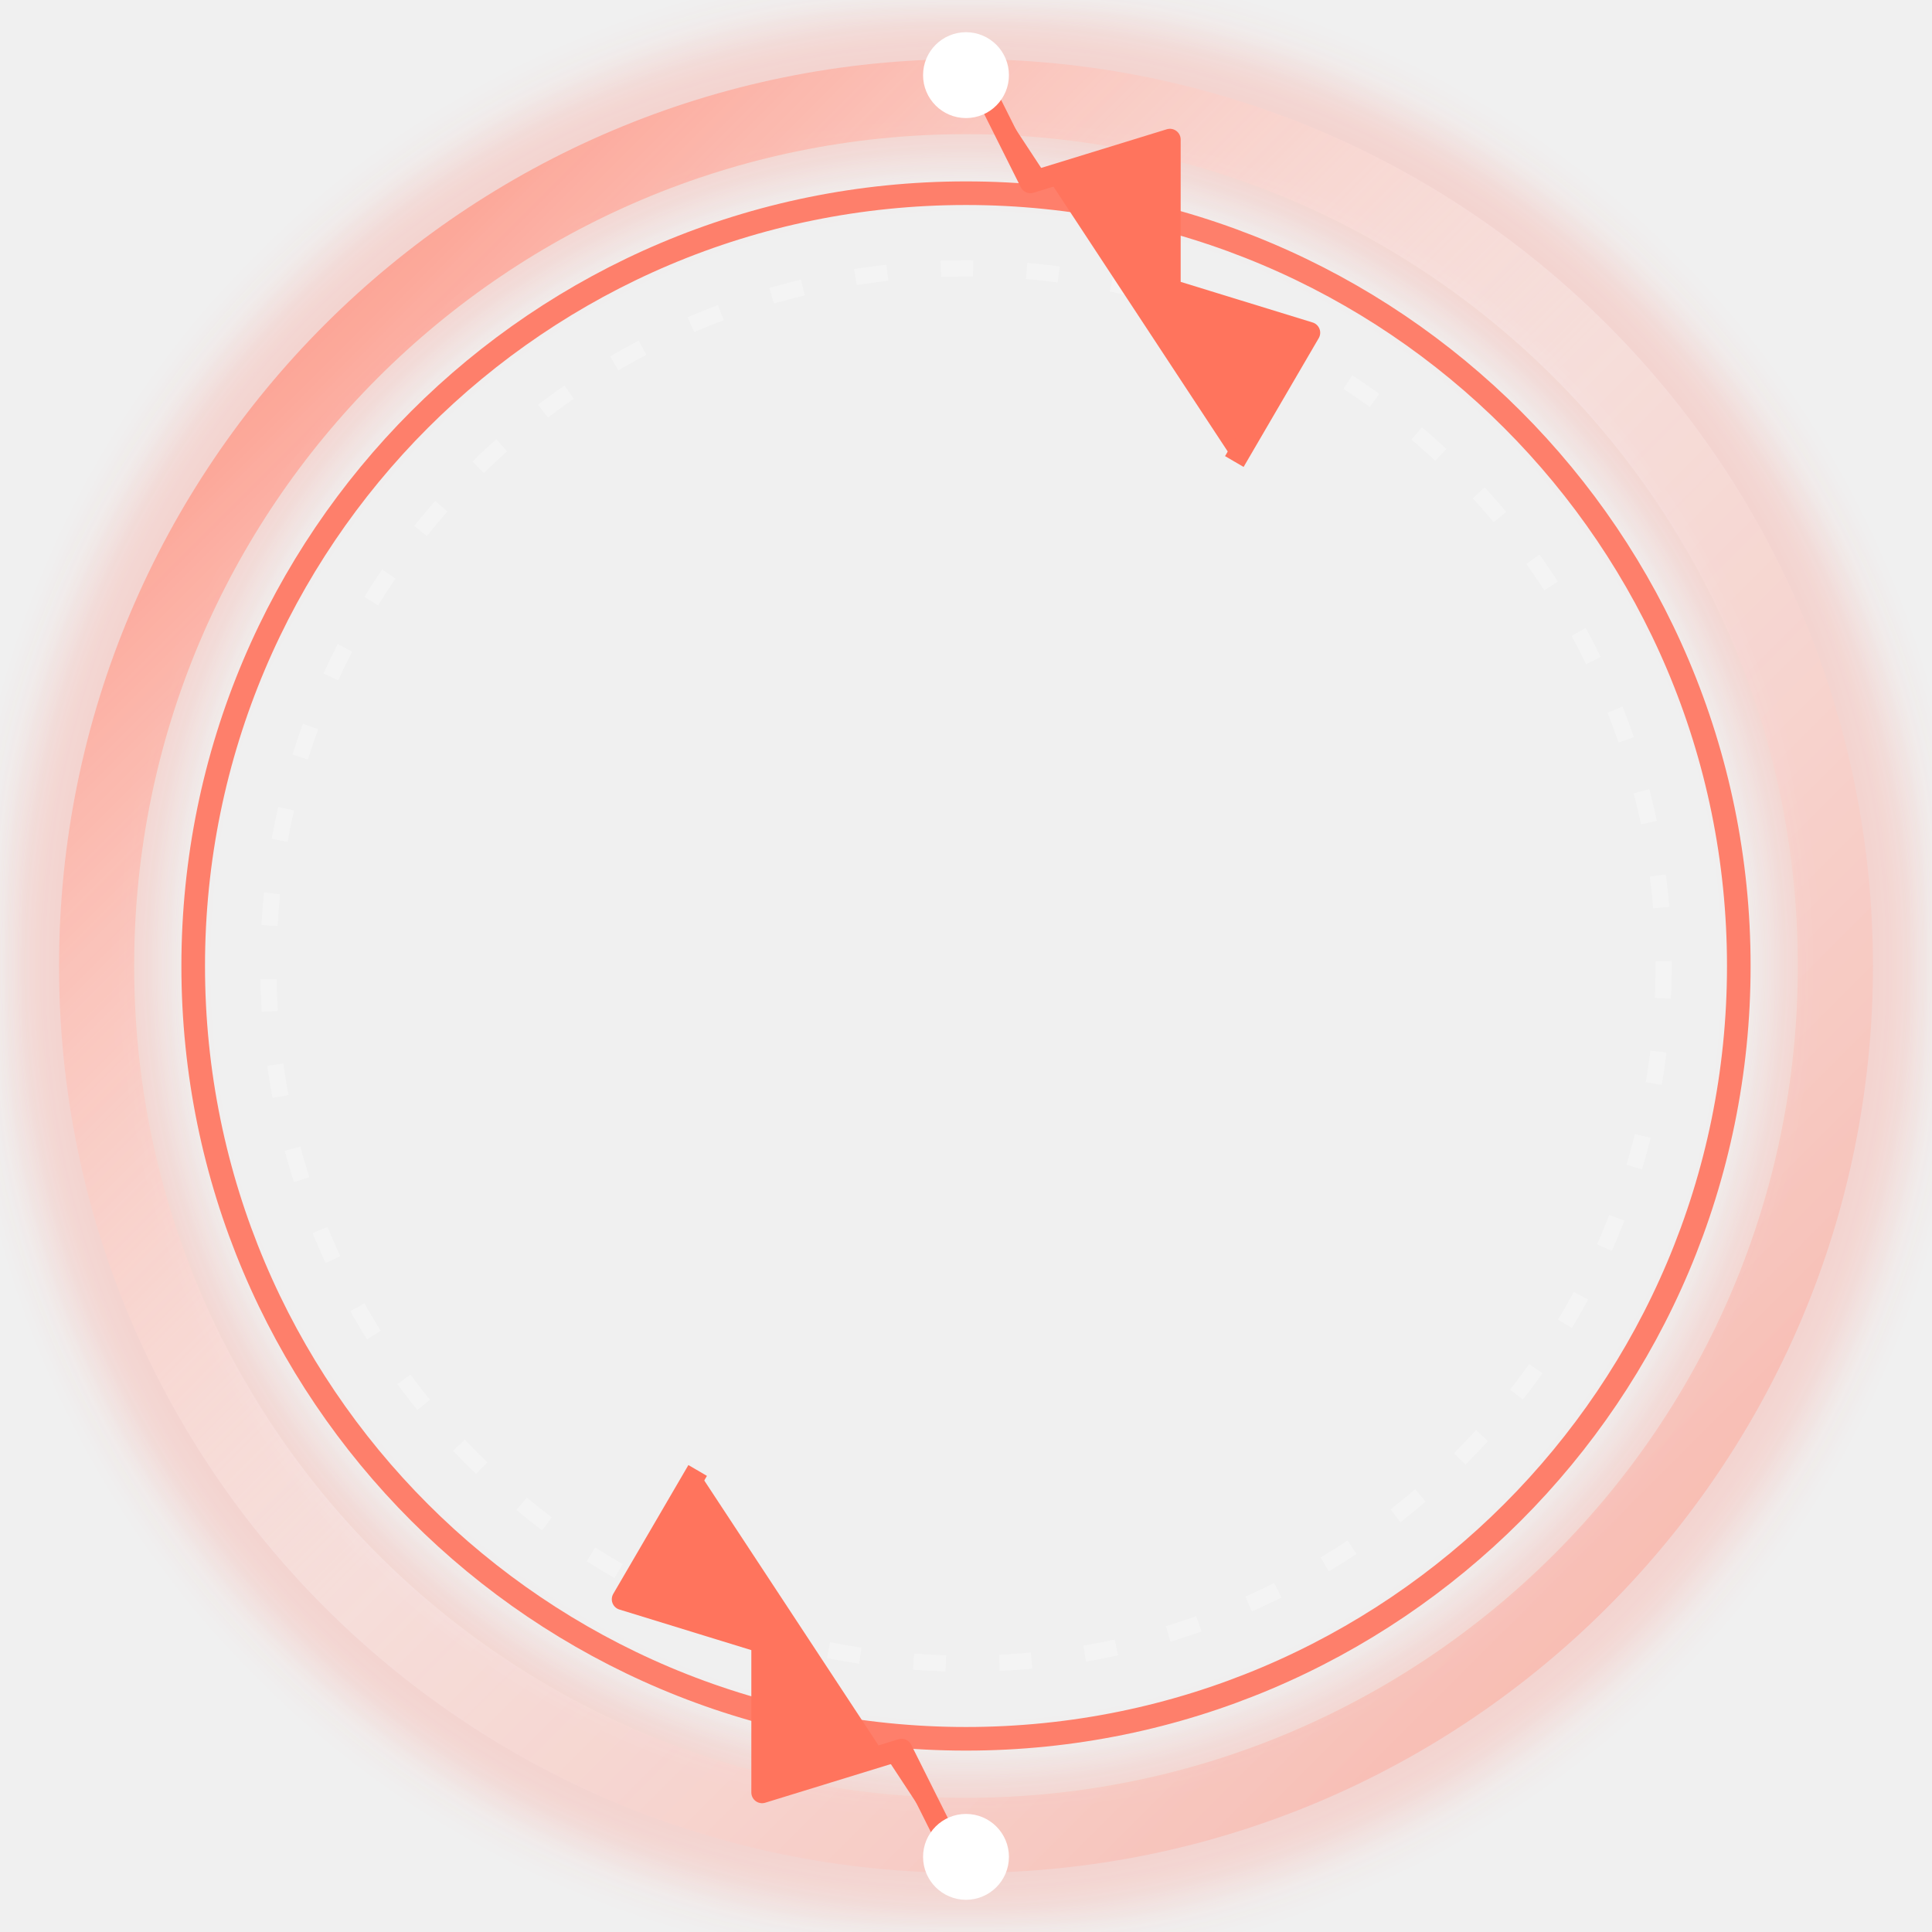
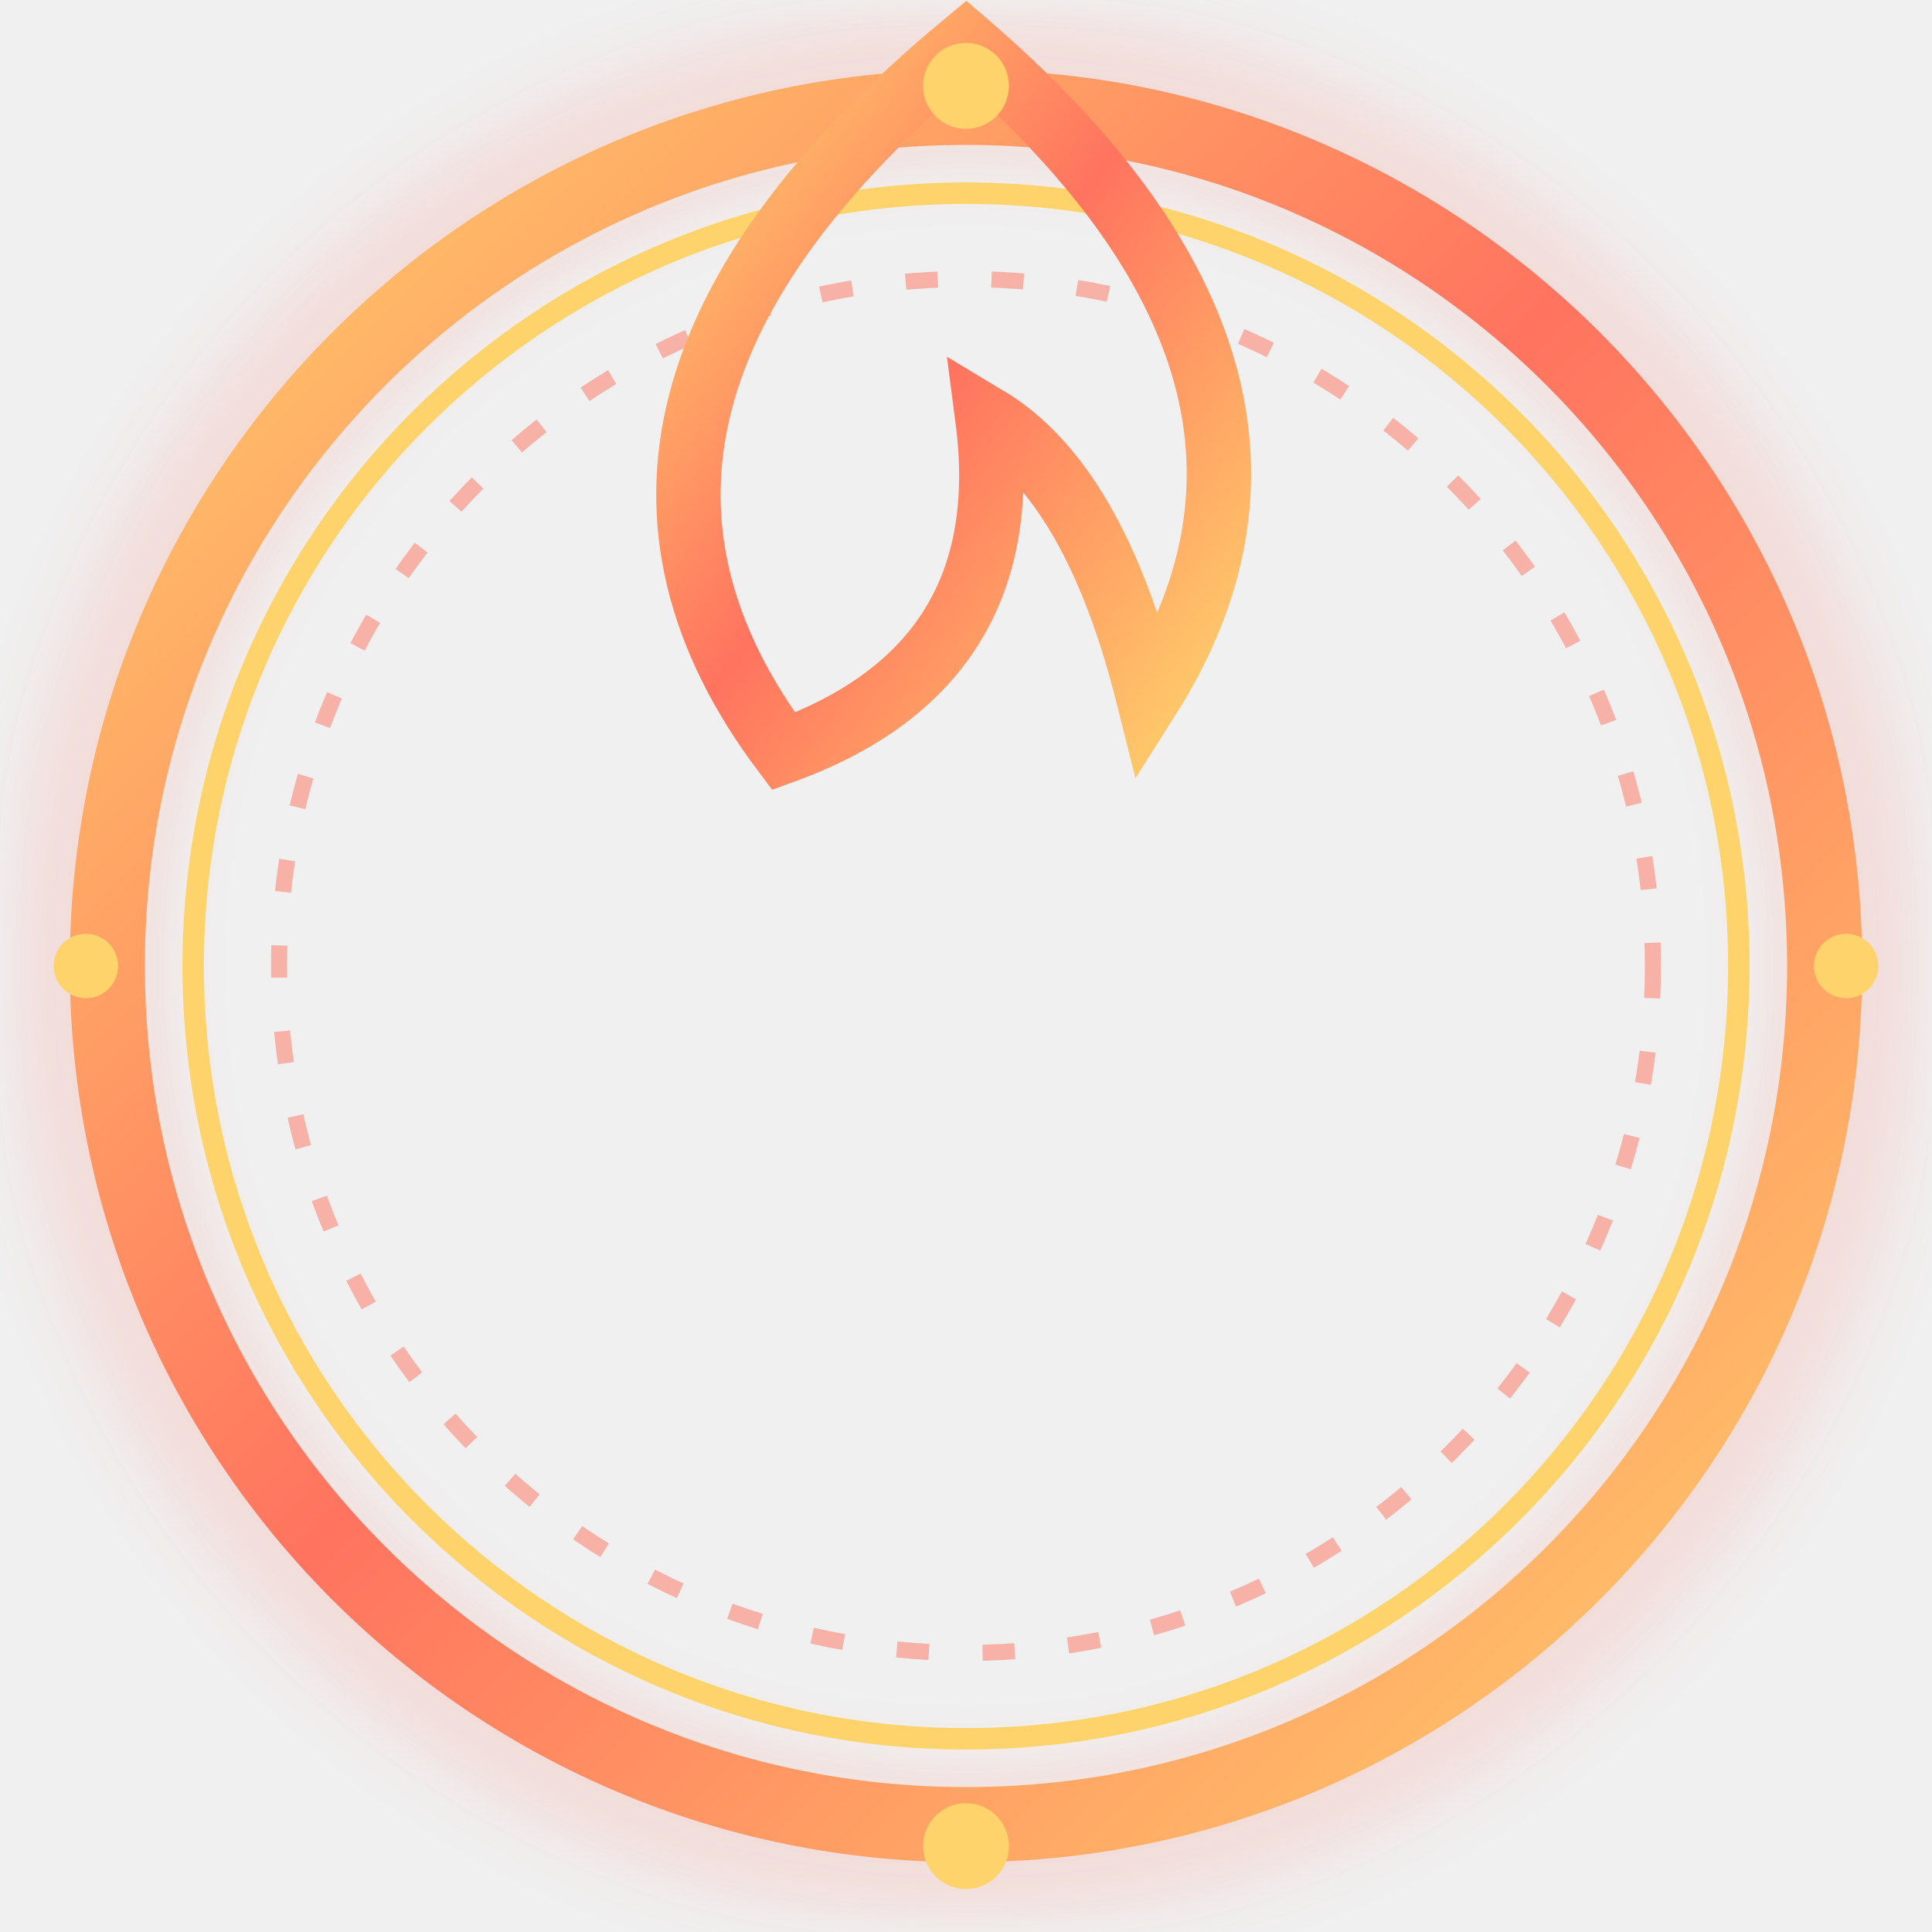
- <svg xmlns="http://www.w3.org/2000/svg" viewBox="0 0 180 180">
+ <svg xmlns="http://www.w3.org/2000/svg" viewBox="0 0 180 180" role="img" aria-label="frame_fire">
  <defs>
-     <linearGradient id="g" x2="1" y2="1">
-       <stop stop-color="#ff745d" />
-       <stop offset=".5" stop-color="#fff" stop-opacity=".22" />
-       <stop offset="1" stop-color="#ff745d" stop-opacity=".45" />
+     <linearGradient id="g" x1="0" y1="0" x2="1" y2="1">
+       <stop stop-color="#ffd36b" />
+       <stop offset=".48" stop-color="#ff735f" />
+       <stop offset="1" stop-color="#ffd36b" />
    </linearGradient>
-     <filter id="s">
-       <feGaussianBlur stdDeviation="2.2" />
+     <filter id="glow">
+       <feGaussianBlur stdDeviation="3" />
    </filter>
  </defs>
-   <circle cx="90" cy="90" r="82" fill="none" stroke="#ff745d" stroke-opacity=".22" stroke-width="14" filter="url(#s)" />
-   <circle cx="90" cy="90" r="81" fill="none" stroke="url(#g)" stroke-width="7" />
-   <circle cx="90" cy="90" r="72" fill="none" stroke="#ff745d" stroke-width="2.2" stroke-opacity=".9" />
-   <circle cx="90" cy="90" r="65" fill="none" stroke="#fff" stroke-opacity=".3" stroke-width="1.5" stroke-dasharray="3 5" />
-   <path d="M90 5 96 17 109 13 109 27 122 31 115 43M90 175 84 163 71 167 71 153 58 149 65 137" fill="#ff745d" stroke="#ff745d" stroke-width="2" stroke-linejoin="round" />
-   <circle cx="90" cy="7" r="4" fill="#fff" />
-   <circle cx="90" cy="173" r="4" fill="#fff" />
+   <circle cx="90" cy="90" r="82" fill="none" stroke="#ff735f" stroke-opacity=".16" stroke-width="14" filter="url(#glow)" />
+   <circle cx="90" cy="90" r="80" fill="none" stroke="url(#g)" stroke-width="7" />
+   <circle cx="90" cy="90" r="72" fill="none" stroke="#ffd36b" stroke-width="2" />
+   <circle cx="90" cy="90" r="64" fill="none" stroke="#ff735f" stroke-opacity=".5" stroke-width="1.5" stroke-dasharray="3 5" />
+   <path d="M90 4Q126 35 107 65Q102 45 92 39Q95 62 73 70Q49 38 90 4Z" fill="none" stroke="url(#g)" stroke-width="6" />
+   <g fill="#ffd36b">
+     <circle cx="90" cy="8" r="4" />
+     <circle cx="172" cy="90" r="3" />
+     <circle cx="90" cy="172" r="4" />
+     <circle cx="8" cy="90" r="3" />
+   </g>
</svg>
